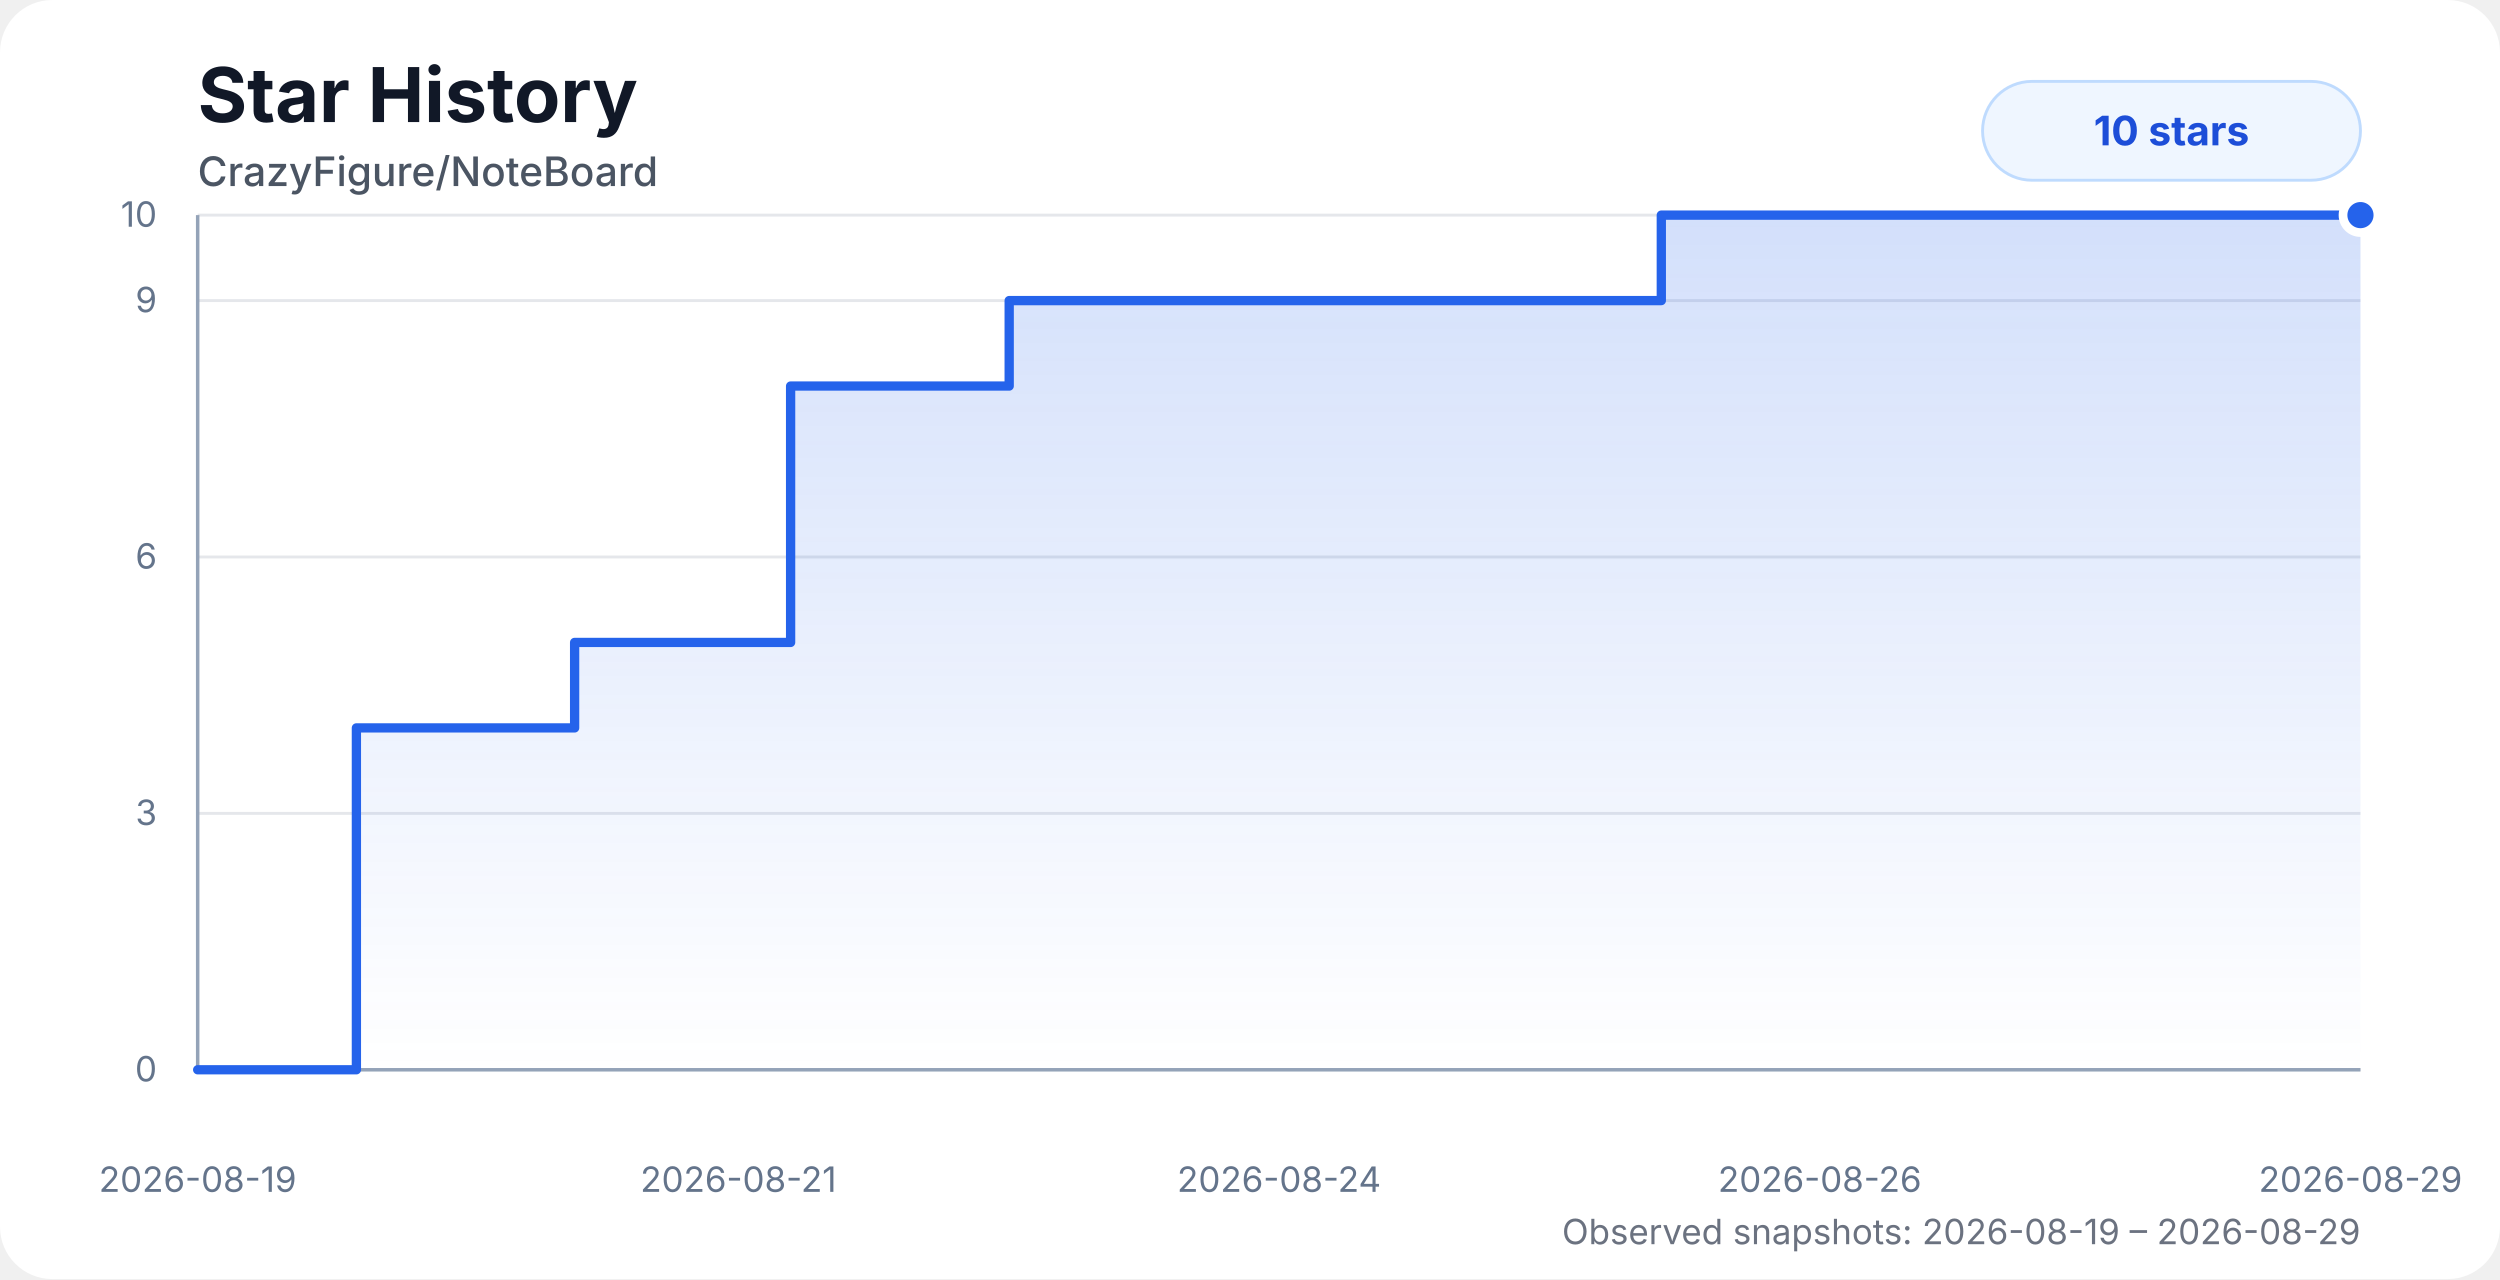
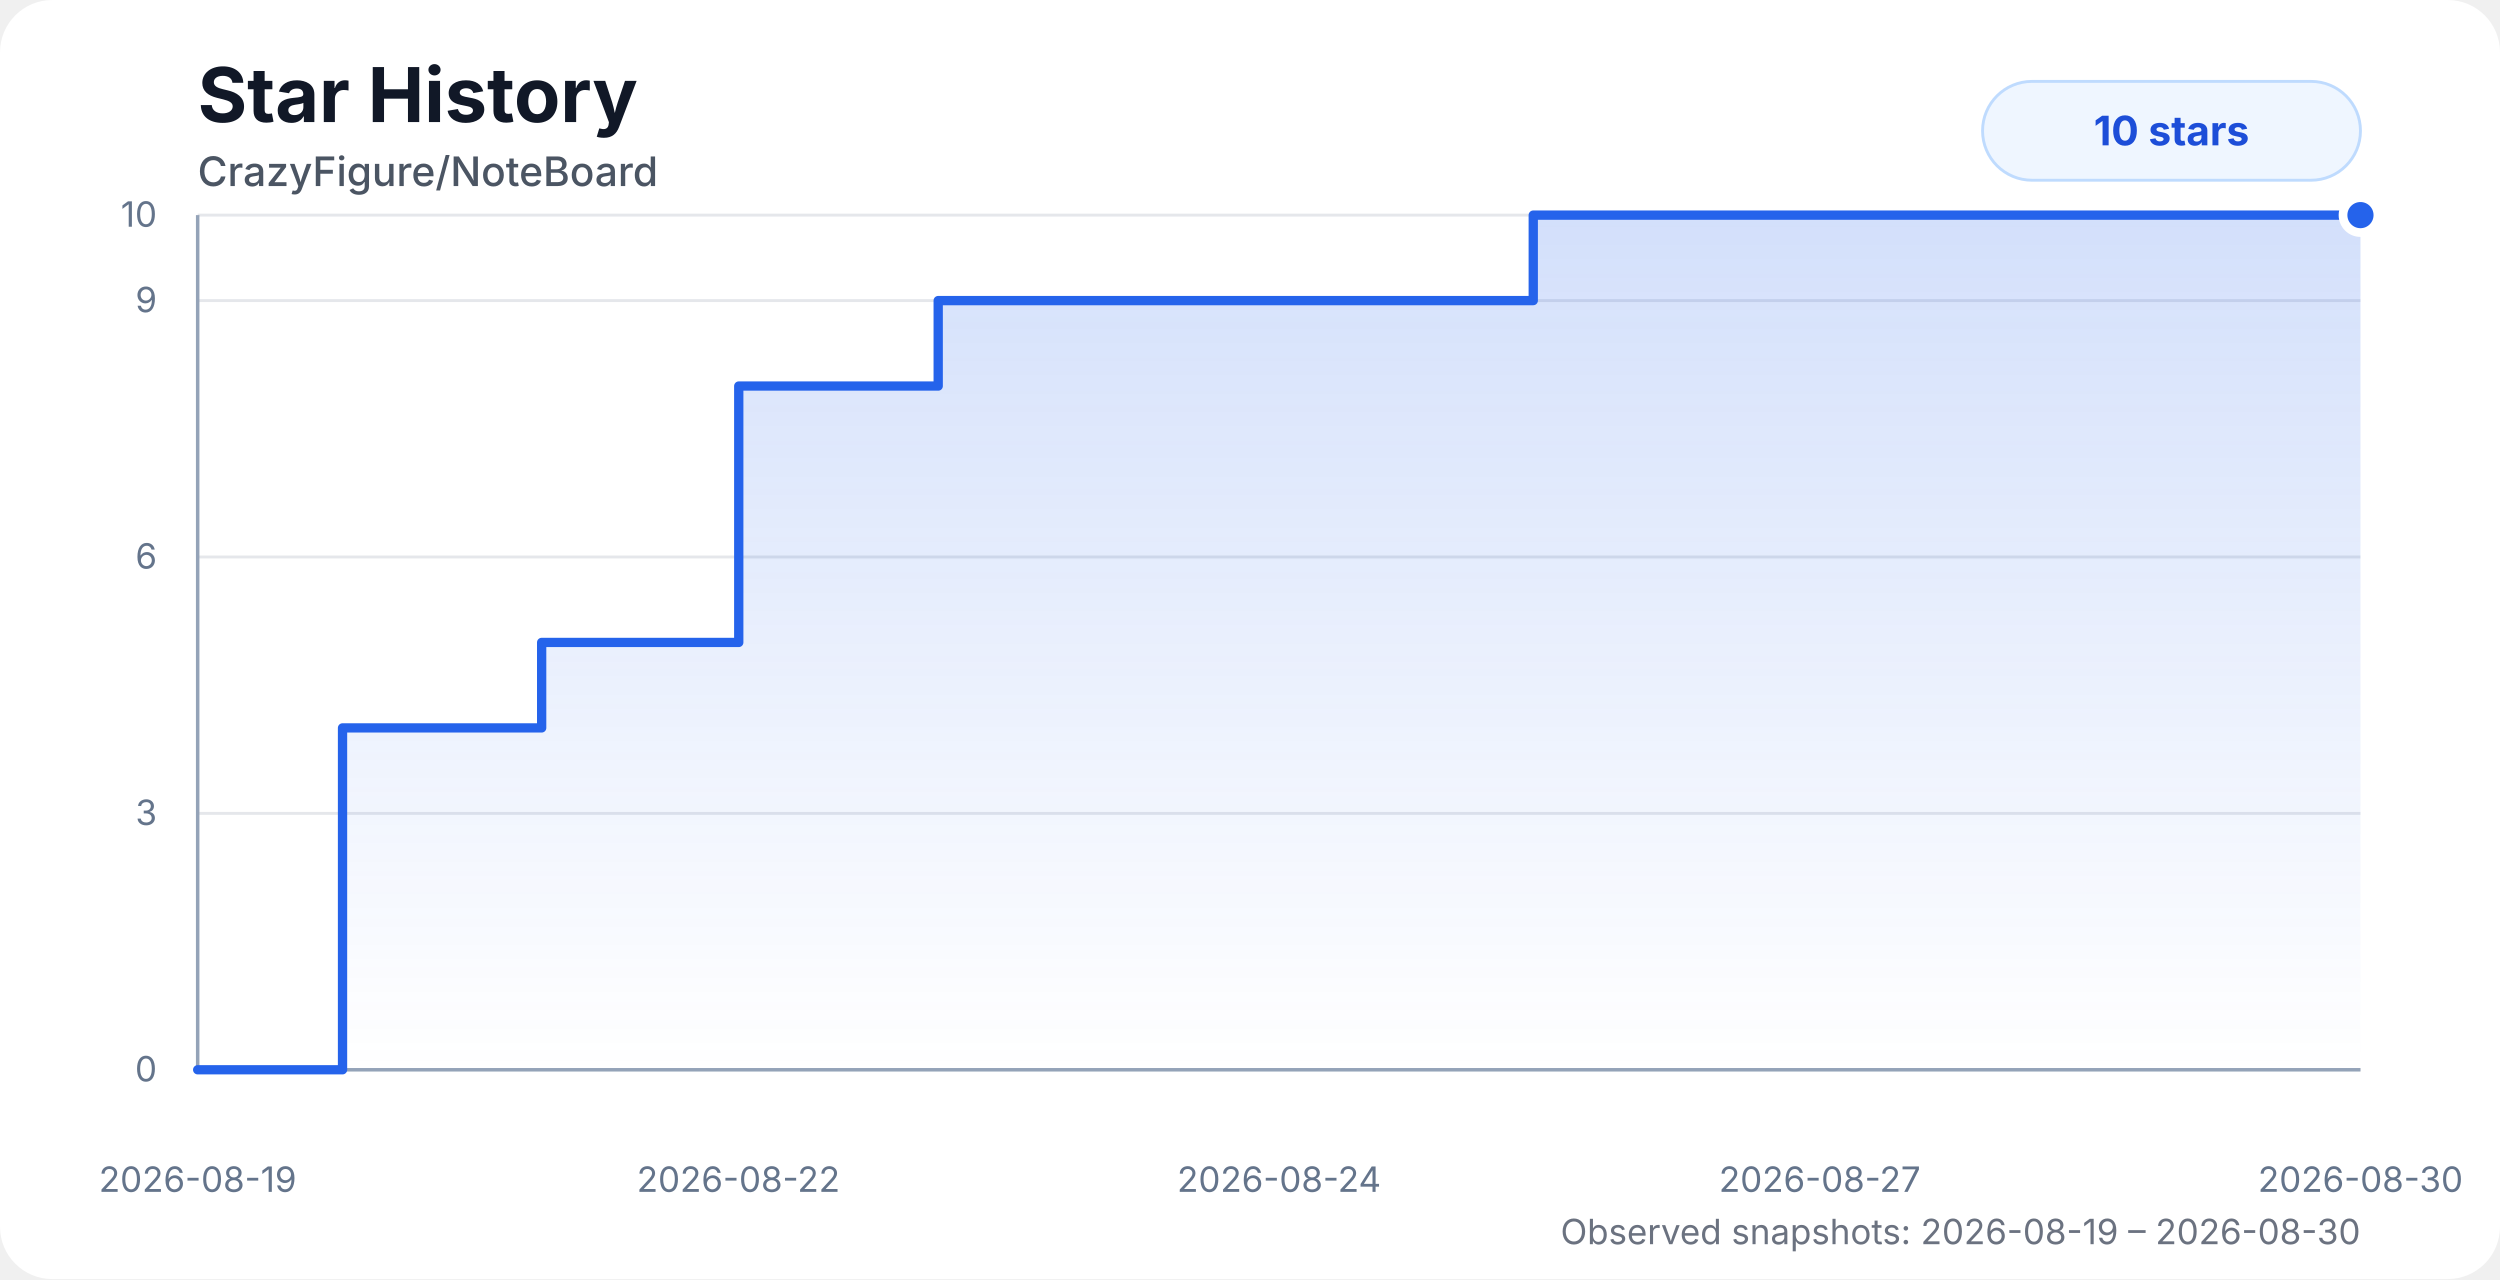
<svg xmlns="http://www.w3.org/2000/svg" width="860" height="440" viewBox="0 0 860 440" role="img" aria-labelledby="title desc">
  <style>
    .chart-bg { fill: #ffffff; }
    .title { fill: #111827; font: 700 26px system-ui, -apple-system, BlinkMacSystemFont, "Segoe UI", sans-serif; }
    .subtitle { fill: #4b5563; font: 500 14px system-ui, -apple-system, BlinkMacSystemFont, "Segoe UI", sans-serif; }
    .axis-label { fill: #64748b; font: 12px system-ui, -apple-system, BlinkMacSystemFont, "Segoe UI", sans-serif; }
    .grid { stroke: #e5e7eb; stroke-width: 1; }
    .axis { stroke: #94a3b8; stroke-width: 1.2; }
    .area { fill: url(#starGradient); opacity: 0.28; }
    .line { fill: none; stroke: #2563eb; stroke-width: 3.2; stroke-linecap: round; stroke-linejoin: round; }
    .dot { fill: #2563eb; stroke: #ffffff; stroke-width: 3; }
    .badge { fill: #eff6ff; stroke: #bfdbfe; }
    .badge-text { fill: #1d4ed8; font: 700 14px system-ui, -apple-system, BlinkMacSystemFont, "Segoe UI", sans-serif; }
    .status { fill: #6b7280; font: 12px system-ui, -apple-system, BlinkMacSystemFont, "Segoe UI", sans-serif; }
    @media (prefers-color-scheme: dark) {
      .chart-bg { fill: #0d1117; }
      .title { fill: #f8fafc; }
      .subtitle { fill: #cbd5e1; }
      .axis-label { fill: #94a3b8; }
      .grid { stroke: #1f2937; }
      .axis { stroke: #475569; }
      .dot { stroke: #0d1117; }
      .badge { fill: #172554; stroke: #1d4ed8; }
      .badge-text { fill: #bfdbfe; }
      .status { fill: #94a3b8; }
    }
  </style>
  <defs>
    <linearGradient id="starGradient" x1="0" x2="0" y1="0" y2="1">
      <stop offset="0%" stop-color="#2563eb" stop-opacity="0.72" />
      <stop offset="100%" stop-color="#2563eb" stop-opacity="0" />
    </linearGradient>
  </defs>
  <rect class="chart-bg" width="860" height="440" rx="18" />
  <text class="title" x="68" y="42">Star History</text>
  <text class="subtitle" x="68" y="64">CrazyFigure/NoteBoard</text>
  <g>
    <line class="grid" x1="68" y1="368" x2="812" y2="368" />
    <line class="grid" x1="68" y1="279.8" x2="812" y2="279.8" />
    <line class="grid" x1="68" y1="191.6" x2="812" y2="191.6" />
    <line class="grid" x1="68" y1="103.4" x2="812" y2="103.4" />
    <line class="grid" x1="68" y1="74" x2="812" y2="74" />
    <line class="axis" x1="68" y1="74" x2="68" y2="368" />
    <line class="axis" x1="68" y1="368" x2="812" y2="368" />
    <text class="axis-label" x="54" y="372" text-anchor="end">0</text>
    <text class="axis-label" x="54" y="283.8" text-anchor="end">3</text>
    <text class="axis-label" x="54" y="195.6" text-anchor="end">6</text>
    <text class="axis-label" x="54" y="107.4" text-anchor="end">9</text>
    <text class="axis-label" x="54" y="78" text-anchor="end">10</text>
    <text class="axis-label" x="68" y="410" text-anchor="middle">2026-08-19</text>
-     <text class="axis-label" x="254" y="410" text-anchor="middle">2026-08-21</text>
+     <text class="axis-label" x="254" y="410" text-anchor="middle">2026-08-22</text>
    <text class="axis-label" x="440" y="410" text-anchor="middle">2026-08-24</text>
-     <text class="axis-label" x="626" y="410" text-anchor="middle">2026-08-26</text>
-     <text class="axis-label" x="812" y="410" text-anchor="middle">2026-08-29</text>
+     <text class="axis-label" x="626" y="410" text-anchor="middle">2026-08-27</text>
+     <text class="axis-label" x="812" y="410" text-anchor="middle">2026-08-30</text>
  </g>
-   <path class="area" d="M 68 368 H 68.01 V 368 H 122.6 V 250.4 H 197.67 V 221 H 271.97 V 132.8 H 347.16 V 103.4 H 421.93 V 103.4 H 496.34 V 103.4 H 571.49 V 74 H 672.86 V 74 H 752.99 V 74 H 812 V 74 L 812 368 L 68 368 Z" />
-   <path class="line" d="M 68 368 H 68.01 V 368 H 122.6 V 250.4 H 197.67 V 221 H 271.97 V 132.8 H 347.16 V 103.4 H 421.93 V 103.4 H 496.34 V 103.4 H 571.49 V 74 H 672.86 V 74 H 752.99 V 74 H 812 V 74" />
+   <path class="area" d="M 68 368 H 68.01 V 368 H 117.83 V 250.4 H 186.33 V 221 H 254.13 V 132.8 H 322.74 V 103.4 H 390.97 V 103.4 H 458.87 V 103.4 H 527.44 V 74 H 619.95 V 74 H 693.07 V 74 H 746.92 V 74 H 812 V 74 L 812 368 L 68 368 Z" />
+   <path class="line" d="M 68 368 H 68.01 V 368 H 117.83 V 250.4 H 186.33 V 221 H 254.13 V 132.8 H 322.74 V 103.4 H 390.97 V 103.4 H 458.87 V 103.4 H 527.44 V 74 H 619.95 V 74 H 693.07 V 74 H 746.92 V 74 H 812 V 74" />
  <circle class="dot" cx="812" cy="74" r="6" />
  <rect class="badge" x="682" y="28" width="130" height="34" rx="17" />
  <text class="badge-text" x="747" y="50" text-anchor="middle">10 stars</text>
-   <text class="status" x="812" y="428" text-anchor="end">Observed snapshots: 2026-08-19 – 2026-08-29</text>
+   <text class="status" x="812" y="428" text-anchor="end">Observed snapshots: 2026-08-19 – 2026-08-30</text>
</svg>
